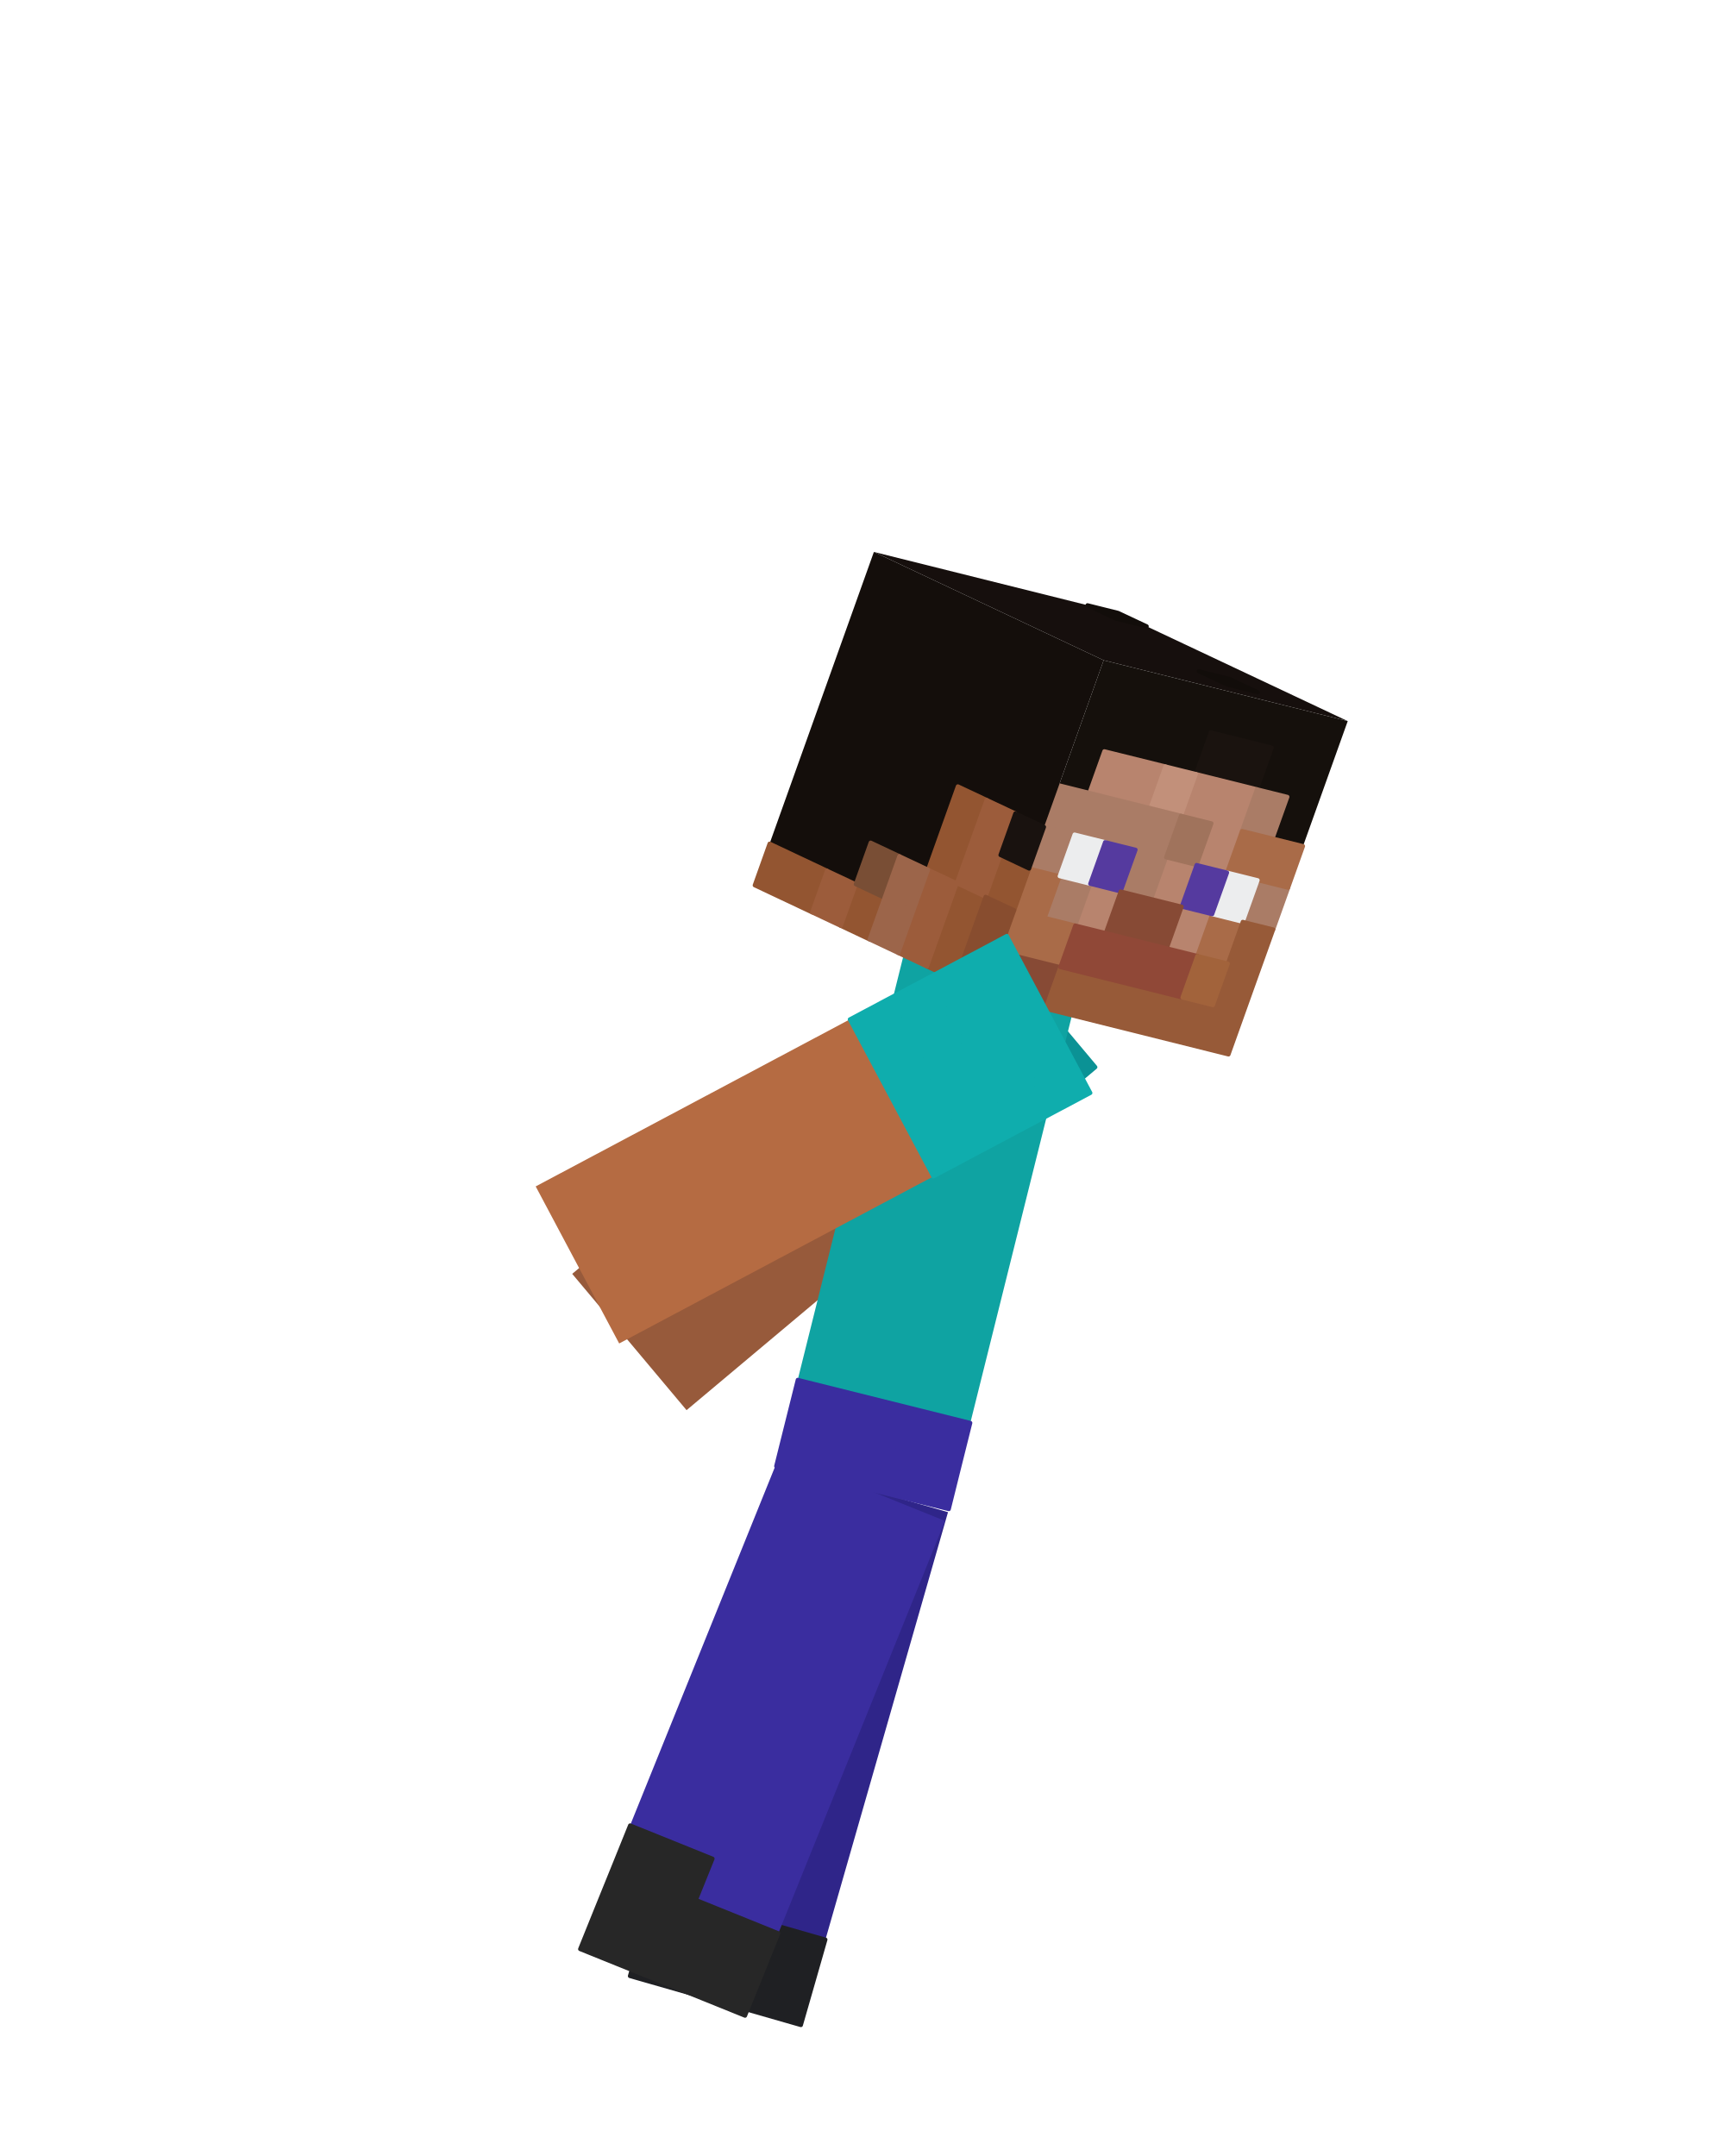
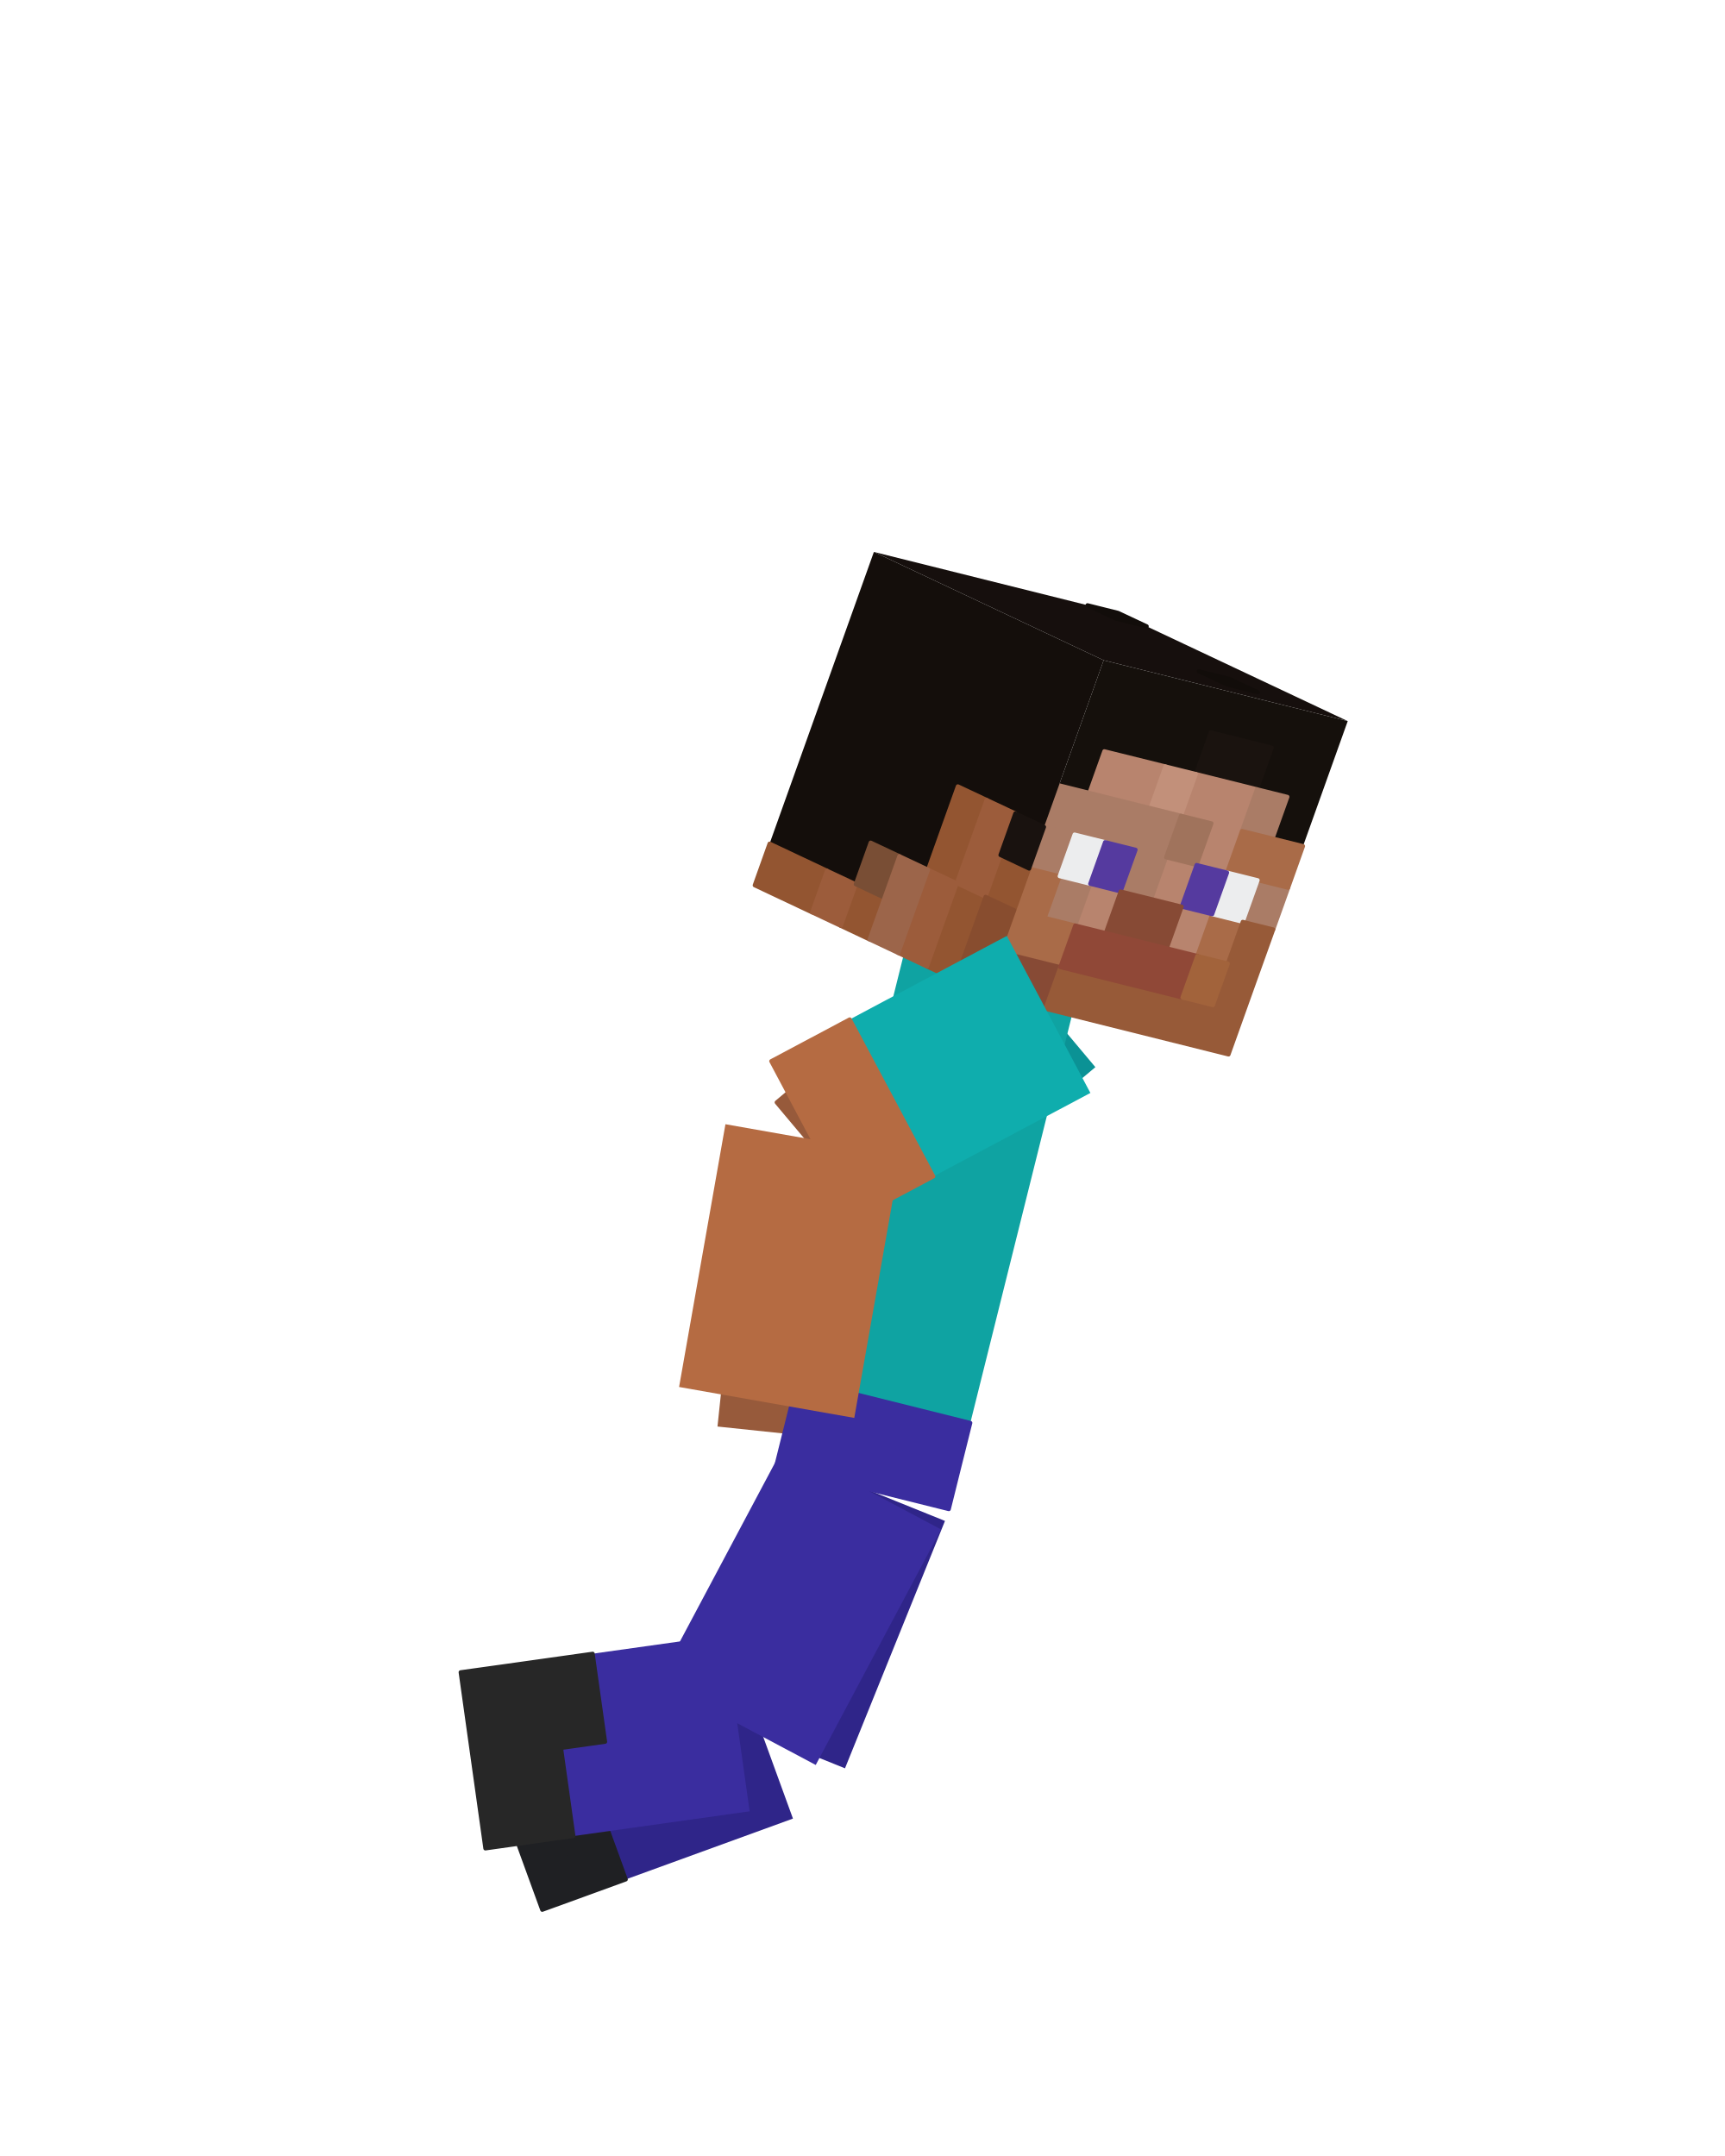
<svg xmlns="http://www.w3.org/2000/svg" viewBox="0 0 256 320" width="256" height="320" role="img" aria-labelledby="jump-crouch-title">
  <g id="steve">
-     <g id="arm-left" aria-label="Left arm">
+     <g id="arm-left" aria-label="Left upper arm">
      <g class="face" data-face="nx">
-         <path fill="#975a3b" d="M145.59 138.16L162.56 158.39L101.89 209.3L84.92 189.07Z" />
-         <path fill="#0b9295" stroke="#0b9295" stroke-width=".6" stroke-linejoin="round" d="M145.59 138.16L162.56 158.39L157.51 162.63L140.54 142.41ZM140.54 142.41L157.51 162.63L152.45 166.87L135.48 146.65ZM135.48 146.65L152.45 166.87L147.4 171.11L130.43 150.89ZM130.43 150.89L147.4 171.11L142.34 175.36L125.37 155.13Z" />
+         <path fill="#0b9295" d="M145.59 138.16L162.56 158.39L132.23 183.84L115.26 163.62Z" />
+         <path fill="#975a3b" stroke="#975a3b" stroke-width=".6" stroke-linejoin="round" d="M125.37 155.13L142.34 175.36L137.28 179.6L120.31 159.38ZM120.31 159.38L137.28 179.6L132.23 183.84L115.26 163.62Z" />
      </g>
    </g>
-     <g id="leg-left" aria-label="Left leg">
+     <g id="forearm-left" aria-label="Left forearm">
      <g class="face" data-face="nx">
-         <path fill="#2f2589" d="M115.31 217.16L140.69 224.44L118.86 300.57L93.48 293.29Z" />
-         <path fill="#1f2023" stroke="#1f2023" stroke-width=".6" stroke-linejoin="round" d="M98.94 274.26L111.63 277.9L109.81 284.24L97.12 280.6ZM97.12 280.6L122.5 287.88L120.68 294.23L95.3 286.95ZM95.3 286.95L120.68 294.23L118.86 300.57L93.48 293.29Z" />
+         <path fill="#975a3b" d="M110.62 172.35L136.87 175.11L132.73 214.49L106.48 211.73Z" />
+       </g>
+     </g>
+     <g id="leg-left" aria-label="Left thigh">
+       <g class="face" data-face="nx">
+         <path fill="#2f2589" d="M115.76 215.86L140.24 225.74L125.4 262.46L100.93 252.57Z" />
+       </g>
+     </g>
+     <g id="shin-left" aria-label="Left shin">
+       <g class="face" data-face="nx">
+         <path fill="#2f2589" d="M108.65 245.11L117.68 269.92L80.47 283.46L71.44 258.66Z" />
+         <path fill="#1f2023" stroke="#1f2023" stroke-width=".6" stroke-linejoin="round" d="M90.04 251.88L94.56 264.29L88.36 266.55L83.84 254.14ZM83.84 254.14L92.87 278.95L86.67 281.21L77.64 256.4ZM77.64 256.4L86.67 281.21L80.47 283.46L71.44 258.66Z" />
      </g>
    </g>
    <g id="torso" aria-label="Torso">
      <g class="face" data-face="nx">
        <path fill="#0fa3a2" d="M134.35 140.76L159.97 147.15L140.81 223.99L115.19 217.61Z" />
        <path fill="#3a2d9f" stroke="#3a2d9f" stroke-width=".6" stroke-linejoin="round" d="M118.39 204.8L144 211.19L142.4 217.59L116.79 211.2ZM116.79 211.2L142.4 217.59L140.81 223.99L115.19 217.61Z" />
      </g>
    </g>
    <g id="head" aria-label="Head">
      <g class="face" data-face="top">
        <path fill="#160f0d" d="M129.69 81.92L165.92 90.96L200.01 107.03L163.79 98Z" />
        <path fill="#120d0a" stroke="#120d0a" stroke-width=".6" stroke-linejoin="round" d="M161.39 89.83L165.92 90.96L170.18 92.96L165.65 91.84ZM177.9 99.62L182.43 100.75L186.69 102.76L182.17 101.63Z" />
      </g>
      <g class="face" data-face="front">
        <path fill="#15100c" d="M163.79 98L200.01 107.03L182.32 156.51L146.1 147.47Z" />
        <path fill="#1a130f" stroke="#1a130f" stroke-width=".6" stroke-linejoin="round" d="M179.69 108.7L188.74 110.96L186.53 117.14L177.48 114.88Z" />
        <path fill="#b8846e" stroke="#b8846e" stroke-width=".6" stroke-linejoin="round" d="M163.89 111.5L172.95 113.75L170.74 119.94L161.68 117.68ZM177.48 114.88L186.53 117.14L184.32 123.33L175.26 121.07ZM179.79 122.2L184.32 123.33L182.11 129.51L177.58 128.38ZM173.05 127.25L177.58 128.38L175.37 134.57L170.84 133.44ZM161.79 131.18L166.31 132.31L164.1 138.49L159.57 137.36ZM175.37 134.57L179.9 135.69L177.69 141.88L173.16 140.75Z" />
        <path fill="#c2907a" stroke="#c2907a" stroke-width=".6" stroke-linejoin="round" d="M172.95 113.75L177.48 114.88L175.26 121.07L170.74 119.94Z" />
        <path fill="#aa7c66" stroke="#aa7c66" stroke-width=".6" stroke-linejoin="round" d="M186.53 117.14L191.06 118.27L188.85 124.45L184.32 123.33ZM157.15 116.55L175.26 121.07L173.05 127.25L154.94 122.74ZM154.94 122.74L159.47 123.86L157.26 130.05L152.73 128.92ZM168.53 126.12L173.05 127.25L170.84 133.44L166.31 132.31ZM186.64 130.64L191.17 131.77L188.96 137.95L184.43 136.82ZM157.26 130.05L161.79 131.18L159.57 137.36L155.05 136.23Z" />
        <path fill="#a0735c" stroke="#a0735c" stroke-width=".6" stroke-linejoin="round" d="M175.26 121.07L179.79 122.2L177.58 128.38L173.05 127.25Z" />
        <path fill="#a96b48" stroke="#a96b48" stroke-width=".6" stroke-linejoin="round" d="M184.32 123.33L193.38 125.58L191.17 131.77L182.11 129.51ZM152.73 128.92L157.26 130.05L155.05 136.23L150.52 135.1ZM179.9 135.69L184.43 136.82L182.22 143.01L177.69 141.88ZM150.52 135.1L159.57 137.36L157.36 143.55L148.31 141.29Z" />
        <path fill="#ecedee" stroke="#ecedee" stroke-width=".6" stroke-linejoin="round" d="M159.47 123.86L164 124.99L161.79 131.18L157.26 130.05ZM182.11 129.51L186.64 130.64L184.43 136.82L179.9 135.69Z" />
        <path fill="#553a9f" stroke="#553a9f" stroke-width=".6" stroke-linejoin="round" d="M164 124.99L168.53 126.12L166.31 132.31L161.79 131.18ZM177.58 128.38L182.11 129.51L179.9 135.69L175.37 134.57Z" />
        <path fill="#874a35" stroke="#874a35" stroke-width=".6" stroke-linejoin="round" d="M166.31 132.31L175.37 134.57L173.16 140.75L164.1 138.49ZM148.31 141.29L157.36 143.55L155.15 149.73L146.1 147.47Z" />
        <path fill="#975a38" stroke="#975a38" stroke-width=".6" stroke-linejoin="round" d="M184.43 136.82L188.96 137.95L186.74 144.14L182.22 143.01ZM182.22 143.01L186.74 144.14L184.53 150.32L180 149.19ZM157.36 143.55L184.53 150.32L182.32 156.51L155.15 149.73Z" />
        <path fill="#904837" stroke="#904837" stroke-width=".6" stroke-linejoin="round" d="M159.57 137.36L177.69 141.88L175.48 148.06L157.36 143.55Z" />
        <path fill="#a2633b" stroke="#a2633b" stroke-width=".6" stroke-linejoin="round" d="M177.69 141.88L182.22 143.01L180 149.19L175.48 148.06Z" />
      </g>
      <g class="face" data-face="nx">
        <path fill="#140e0b" d="M129.69 81.92L163.79 98L146.1 147.47L112 131.4Z" />
        <path fill="#935531" stroke="#935531" stroke-width=".6" stroke-linejoin="round" d="M142.15 116.71L146.42 118.72L144.21 124.9L139.94 122.89ZM139.94 122.89L144.21 124.9L141.99 131.09L137.73 129.08ZM148.47 126.91L152.73 128.92L150.52 135.1L146.26 133.1ZM141.99 131.09L146.26 133.1L144.04 139.28L139.78 137.27ZM114.21 125.21L122.73 129.23L120.52 135.42L112 131.4ZM127 131.24L131.26 133.25L129.05 139.44L124.79 137.43ZM139.78 137.27L144.04 139.28L141.83 145.46L137.57 143.46Z" />
        <path fill="#9c5c3b" stroke="#9c5c3b" stroke-width=".6" stroke-linejoin="round" d="M146.42 118.72L150.68 120.73L148.47 126.91L144.21 124.9ZM144.21 124.9L148.47 126.91L146.26 133.1L141.99 131.09ZM137.73 129.08L141.99 131.09L139.78 137.27L135.52 135.26ZM122.73 129.23L127 131.24L124.79 137.43L120.52 135.42ZM135.52 135.26L139.78 137.27L137.57 143.46L133.31 141.45Z" />
        <path fill="#19120f" stroke="#19120f" stroke-width=".6" stroke-linejoin="round" d="M150.68 120.73L154.94 122.74L152.73 128.92L148.47 126.91Z" />
        <path fill="#794e35" stroke="#794e35" stroke-width=".6" stroke-linejoin="round" d="M129.21 125.06L133.47 127.07L131.26 133.25L127 131.24Z" />
        <path fill="#9c654a" stroke="#9c654a" stroke-width=".6" stroke-linejoin="round" d="M133.47 127.07L137.73 129.08L135.52 135.26L131.26 133.25ZM131.26 133.25L135.52 135.26L133.31 141.45L129.05 139.44Z" />
        <path fill="#884d2f" stroke="#884d2f" stroke-width=".6" stroke-linejoin="round" d="M146.26 133.1L150.52 135.1L148.31 141.29L144.04 139.28ZM144.04 139.28L148.31 141.29L146.1 147.47L141.83 145.46Z" />
      </g>
    </g>
-     <g id="leg-right" aria-label="Right leg">
+     <g id="leg-right" aria-label="Right thigh">
      <g class="face" data-face="nx">
-         <path fill="#3a2d9f" d="M115.76 215.86L140.24 225.74L110.57 299.18L86.09 289.29Z" />
-         <path fill="#272727" stroke="#272727" stroke-width=".6" stroke-linejoin="round" d="M93.51 270.93L105.75 275.87L103.28 281.99L91.04 277.05ZM91.04 277.05L115.51 286.94L113.04 293.06L88.56 283.17ZM88.56 283.17L113.04 293.06L110.57 299.18L86.09 289.29Z" />
+         <path fill="#3a2d9f" d="M116.35 214.6L139.65 227L121.06 261.96L97.75 249.57Z" />
      </g>
    </g>
-     <g id="arm-right" aria-label="Right arm">
+     <g id="shin-right" aria-label="Right shin">
      <g class="face" data-face="nx">
-         <path fill="#b56b42" d="M149.42 138.91L161.82 162.22L91.89 199.4L79.5 176.09Z" />
-         <path fill="#0fadad" stroke="#0fadad" stroke-width=".6" stroke-linejoin="round" d="M149.42 138.91L161.82 162.22L155.99 165.32L143.6 142.01ZM143.6 142.01L155.99 165.32L150.16 168.42L137.77 145.11ZM137.77 145.11L150.16 168.42L144.34 171.51L131.94 148.2ZM131.94 148.2L144.34 171.51L138.51 174.61L126.11 151.3Z" />
+         <path fill="#3a2d9f" d="M107.57 242.69L111.25 268.84L72.03 274.35L68.36 248.2Z" />
+         <path fill="#272727" stroke="#272727" stroke-width=".6" stroke-linejoin="round" d="M87.96 245.45L89.8 258.52L83.27 259.44L81.43 246.37ZM81.43 246.37L85.1 272.51L78.57 273.43L74.89 247.29ZM74.89 247.29L78.57 273.43L72.03 274.35L68.36 248.2Z" />
+       </g>
+     </g>
+     <g id="arm-right" aria-label="Right upper arm">
+       <g class="face" data-face="nx">
+         <path fill="#0fadad" d="M149.42 138.91L161.82 162.22L126.85 180.81L114.46 157.5Z" />
+         <path fill="#b56b42" stroke="#b56b42" stroke-width=".6" stroke-linejoin="round" d="M126.11 151.3L138.51 174.61L132.68 177.71L120.29 154.4ZM120.29 154.4L132.68 177.71L126.85 180.81L114.46 157.5Z" />
+       </g>
+     </g>
+     <g id="forearm-right" aria-label="Right forearm">
+       <g class="face" data-face="nx">
+         <path fill="#b56b42" d="M107.66 166.86L133.66 171.45L126.78 210.45L100.78 205.86Z" />
      </g>
    </g>
  </g>
</svg>
